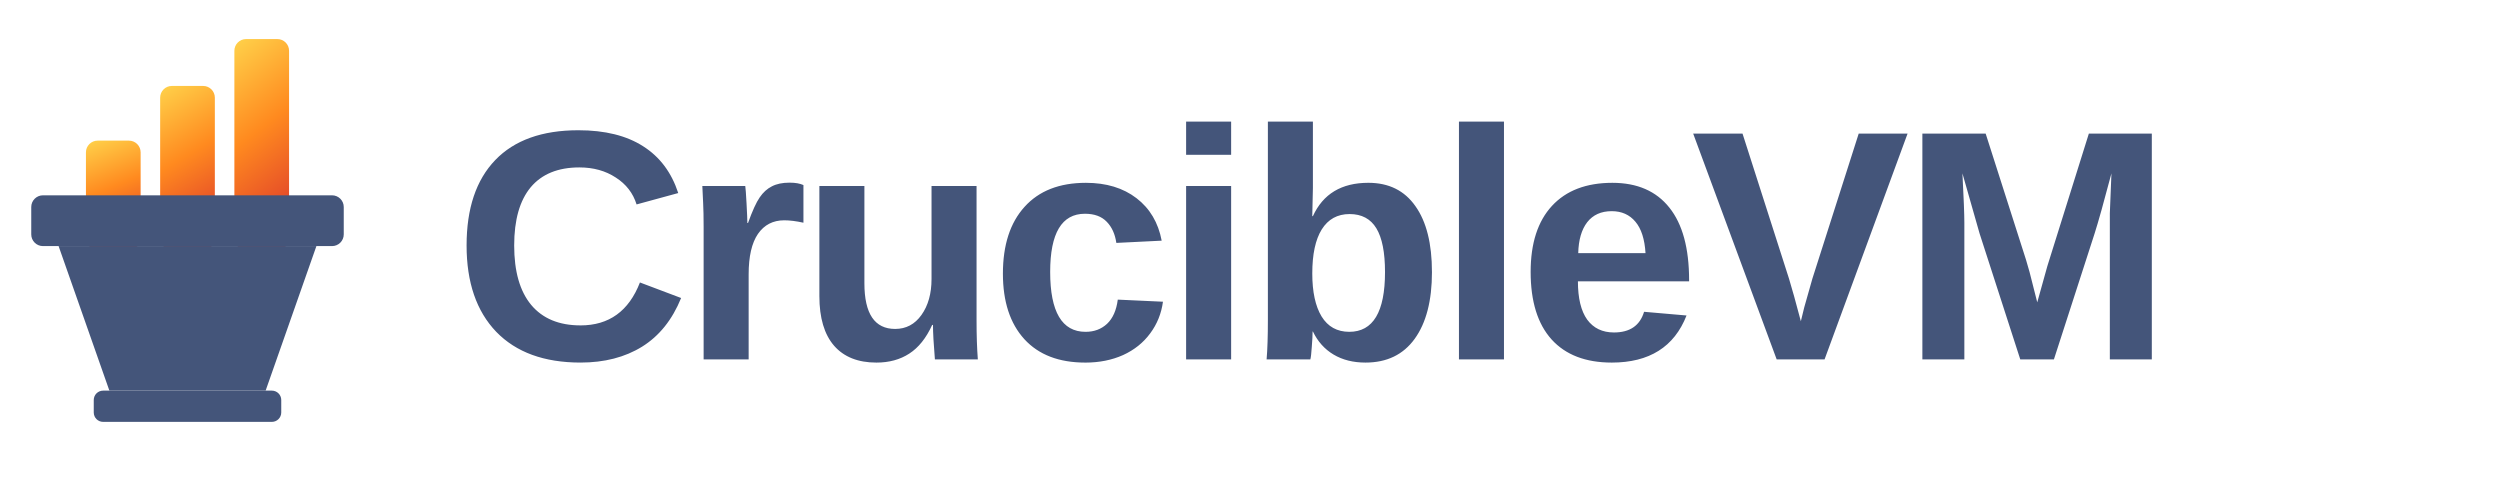
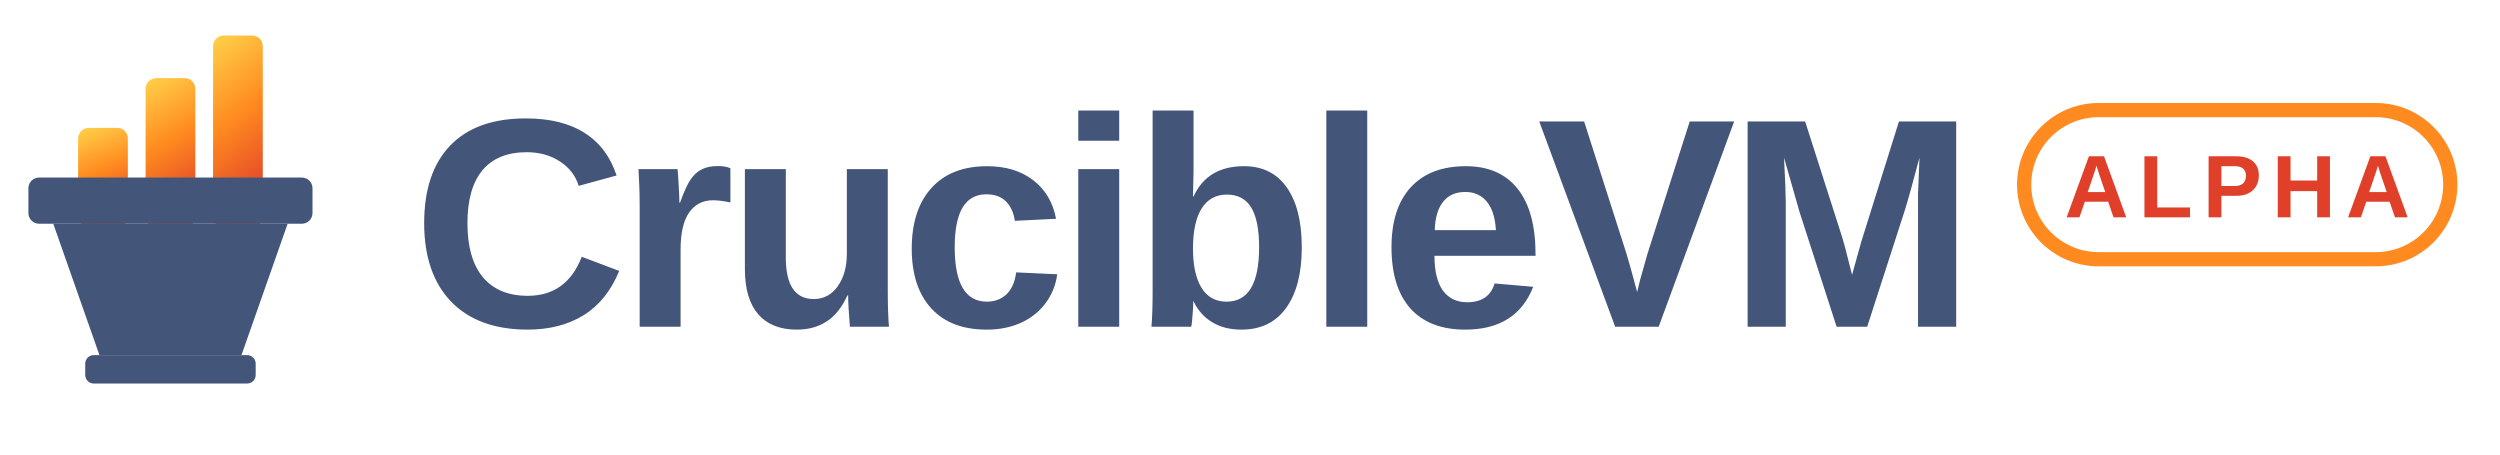
- <svg xmlns="http://www.w3.org/2000/svg" viewBox="0 0 320 64" width="320" height="64" role="img" aria-label="CrucibleVM" version="1.1" id="svg7">
+ <svg xmlns="http://www.w3.org/2000/svg" viewBox="0 0 352 64" width="352" height="64" role="img" aria-label="CrucibleVM, alpha" version="1.1" id="svg8">
  <defs id="defs3">
    <linearGradient id="cvm-molten-readme" x1="0" y1="0" x2="0.2" y2="1">
      <stop offset="0" stop-color="#FFD24A" id="stop1" />
      <stop offset="0.5" stop-color="#FF8A1F" id="stop2" />
      <stop offset="1" stop-color="#E0402A" id="stop3" />
    </linearGradient>
  </defs>
  <g transform="translate(-8 0)" id="g7">
    <g fill="url(#cvm-molten-readme)" id="g5">
      <rect x="19" y="18" width="7" height="14" rx="1.5" id="rect3" />
      <rect x="28.5" y="11" width="7" height="21" rx="1.5" id="rect4" />
      <rect x="38" y="5" width="7" height="27" rx="1.5" id="rect5" />
    </g>
    <rect x="12" y="25" width="40" height="6.5" rx="1.5" fill="#44557A" id="rect6" />
    <path d="M15.5 31.5 H48.5 L42 50 H22 Z" fill="#44557A" id="path6" />
    <rect x="20" y="50" width="24" height="4" rx="1.2" fill="#44557A" id="rect7" />
  </g>
  <path d="m 74.304,41.652 q 5.476,0 7.608,-5.496 l 5.271,1.989 q -1.702,4.184 -5.004,6.234 -3.281,2.03 -7.875,2.03 -6.973,0 -10.787,-3.938 -3.794,-3.958 -3.794,-11.054 0,-7.116 3.671,-10.931 3.671,-3.814 10.644,-3.814 5.086,0 8.285,2.051 3.199,2.03 4.491,5.988 l -5.332,1.456 q -0.677,-2.174 -2.666,-3.445 -1.969,-1.292 -4.655,-1.292 -4.102,0 -6.234,2.543 -2.112,2.543 -2.112,7.444 0,4.983 2.174,7.608 2.194,2.625 6.316,2.625 z M 90.064,46 V 29.02 q 0,-1.825 -0.062,-3.035 -0.041,-1.23 -0.103,-2.174 h 5.496 q 0.062,0.369 0.164,2.256 0.103,1.866 0.103,2.481 h 0.082 q 0.841,-2.338 1.497,-3.281 0.656,-0.964 1.559,-1.415 0.902,-0.472 2.256,-0.472 1.107,0 1.784,0.308 v 4.819 q -1.395,-0.308 -2.461,-0.308 -2.153,0 -3.363,1.743 -1.189,1.743 -1.189,5.168 V 46 Z M 110.643,23.811 v 12.448 q 0,5.845 3.938,5.845 2.092,0 3.363,-1.784 1.292,-1.805 1.292,-4.614 V 23.811 h 5.763 v 17.227 q 0,2.83 0.164,4.963 h -5.496 q -0.246,-2.953 -0.246,-4.409 h -0.103 q -1.148,2.522 -2.933,3.671 -1.764,1.148 -4.204,1.148 -3.527,0 -5.414,-2.153 -1.887,-2.174 -1.887,-6.357 V 23.811 Z m 28.27,22.6 q -5.045,0 -7.793,-2.994 -2.748,-3.015 -2.748,-8.388 0,-5.496 2.769,-8.552 2.769,-3.076 7.854,-3.076 3.917,0 6.48,1.969 2.563,1.969 3.22,5.435 l -5.804,0.287 q -0.246,-1.702 -1.23,-2.707 -0.984,-1.025 -2.789,-1.025 -4.45,0 -4.45,7.444 0,7.67 4.532,7.67 1.641,0 2.748,-1.025 1.107,-1.046 1.374,-3.097 l 5.783,0.267 q -0.308,2.276 -1.641,4.061 -1.312,1.784 -3.466,2.769 -2.153,0.964 -4.84,0.964 z m 12.909,-26.599 v -4.245 h 5.763 v 4.245 z m 0,26.188 V 23.811 h 5.763 V 46 Z m 31.469,-11.177 q 0,5.496 -2.215,8.552 -2.194,3.035 -6.296,3.035 -2.358,0 -4.081,-1.025 -1.723,-1.025 -2.646,-2.953 h -0.041 q 0,0.718 -0.103,1.969 -0.082,1.251 -0.185,1.6 h -5.599 q 0.164,-1.907 0.164,-5.065 V 15.566 h 5.763 v 8.49 l -0.082,3.609 h 0.082 q 1.948,-4.266 7.096,-4.266 3.938,0 6.029,2.994 2.112,2.974 2.112,8.429 z m -6.009,0 q 0,-3.773 -1.107,-5.599 -1.107,-1.825 -3.425,-1.825 -2.338,0 -3.568,1.969 -1.21,1.948 -1.21,5.64 0,3.527 1.189,5.496 1.21,1.969 3.548,1.969 4.573,0 4.573,-7.649 z M 186.746,46 V 15.566 h 5.763 V 46 Z m 19.554,0.41 q -5.004,0 -7.69,-2.953 -2.687,-2.974 -2.687,-8.654 0,-5.496 2.728,-8.449 2.728,-2.953 7.731,-2.953 4.778,0 7.301,3.179 2.522,3.158 2.522,9.27 v 0.164 h -14.232 q 0,3.24 1.189,4.901 1.21,1.641 3.425,1.641 3.056,0 3.855,-2.646 l 5.435,0.472 q -2.358,6.029 -9.577,6.029 z m 0,-19.38 q -2.03,0 -3.138,1.415 -1.087,1.415 -1.148,3.958 h 8.613 q -0.164,-2.687 -1.292,-4.02 -1.128,-1.354 -3.035,-1.354 z M 233.545,46 h -6.132 L 216.728,17.104 h 6.316 l 5.947,18.56 q 0.554,1.805 1.518,5.455 l 0.431,-1.764 1.046,-3.691 5.927,-18.56 h 6.255 z m 36.514,0 V 28.486 q 0,-0.595 0,-1.189 0.021,-0.595 0.205,-5.106 -1.456,5.517 -2.153,7.69 L 262.901,46 h -4.307 l -5.209,-16.119 -2.194,-7.69 q 0.246,4.758 0.246,6.296 V 46 h -5.373 V 17.104 h 8.101 l 5.168,16.16 0.451,1.559 0.984,3.876 1.292,-4.635 5.312,-16.96 h 8.06 V 46 Z" id="name" style="font-weight:bold;font-size:42px;font-family:'Liberation Sans', Arial, sans-serif;letter-spacing:-1.2;fill:#44557a" aria-label="CrucibleVM" />
+   <rect x="285" y="15.5" width="60" height="21" rx="10.5" fill="none" stroke="#FF8A1F" stroke-width="2" id="rect8" />
+   <path d="m 297.588,30.6 -0.763,-2.197 h -3.278 L 292.785,30.6 h -1.801 l 3.137,-8.6 h 2.124 l 3.125,8.6 z m -2.405,-7.275 -0.037,0.134 q -0.061,0.22 -0.146,0.5 -0.085,0.281 -1.05,3.088 h 2.472 l -0.848,-2.472 -0.262,-0.83 z M 301.936,30.6 v -8.6 h 1.801 v 7.208 h 4.614 V 30.6 Z m 16.109,-5.878 q 0,0.83 -0.378,1.483 -0.378,0.653 -1.086,1.013 -0.702,0.354 -1.672,0.354 h -2.136 V 30.6 h -1.801 v -8.6 h 3.864 q 1.544,0 2.374,0.714 0.836,0.708 0.836,2.008 z m -1.813,0.031 q 0,-1.355 -1.599,-1.355 h -1.862 v 2.789 h 1.91 q 0.745,0 1.147,-0.366 0.403,-0.372 0.403,-1.068 z M 326.257,30.6 v -3.687 h -3.748 V 30.6 h -1.801 v -8.6 h 1.801 v 3.424 h 3.748 v -3.424 h 1.801 V 30.6 Z m 10.958,0 -0.763,-2.197 h -3.278 L 332.412,30.6 h -1.801 l 3.137,-8.6 h 2.124 l 3.125,8.6 z m -2.405,-7.275 -0.037,0.134 q -0.061,0.22 -0.146,0.5 -0.085,0.281 -1.05,3.088 h 2.472 l -0.848,-2.472 -0.262,-0.83 z" id="stage" style="font-weight:bold;font-size:12.5px;font-family:'Liberation Sans', Arial, sans-serif;letter-spacing:1.4;text-anchor:middle;fill:#e0402a" aria-label="ALPHA" />
</svg>
